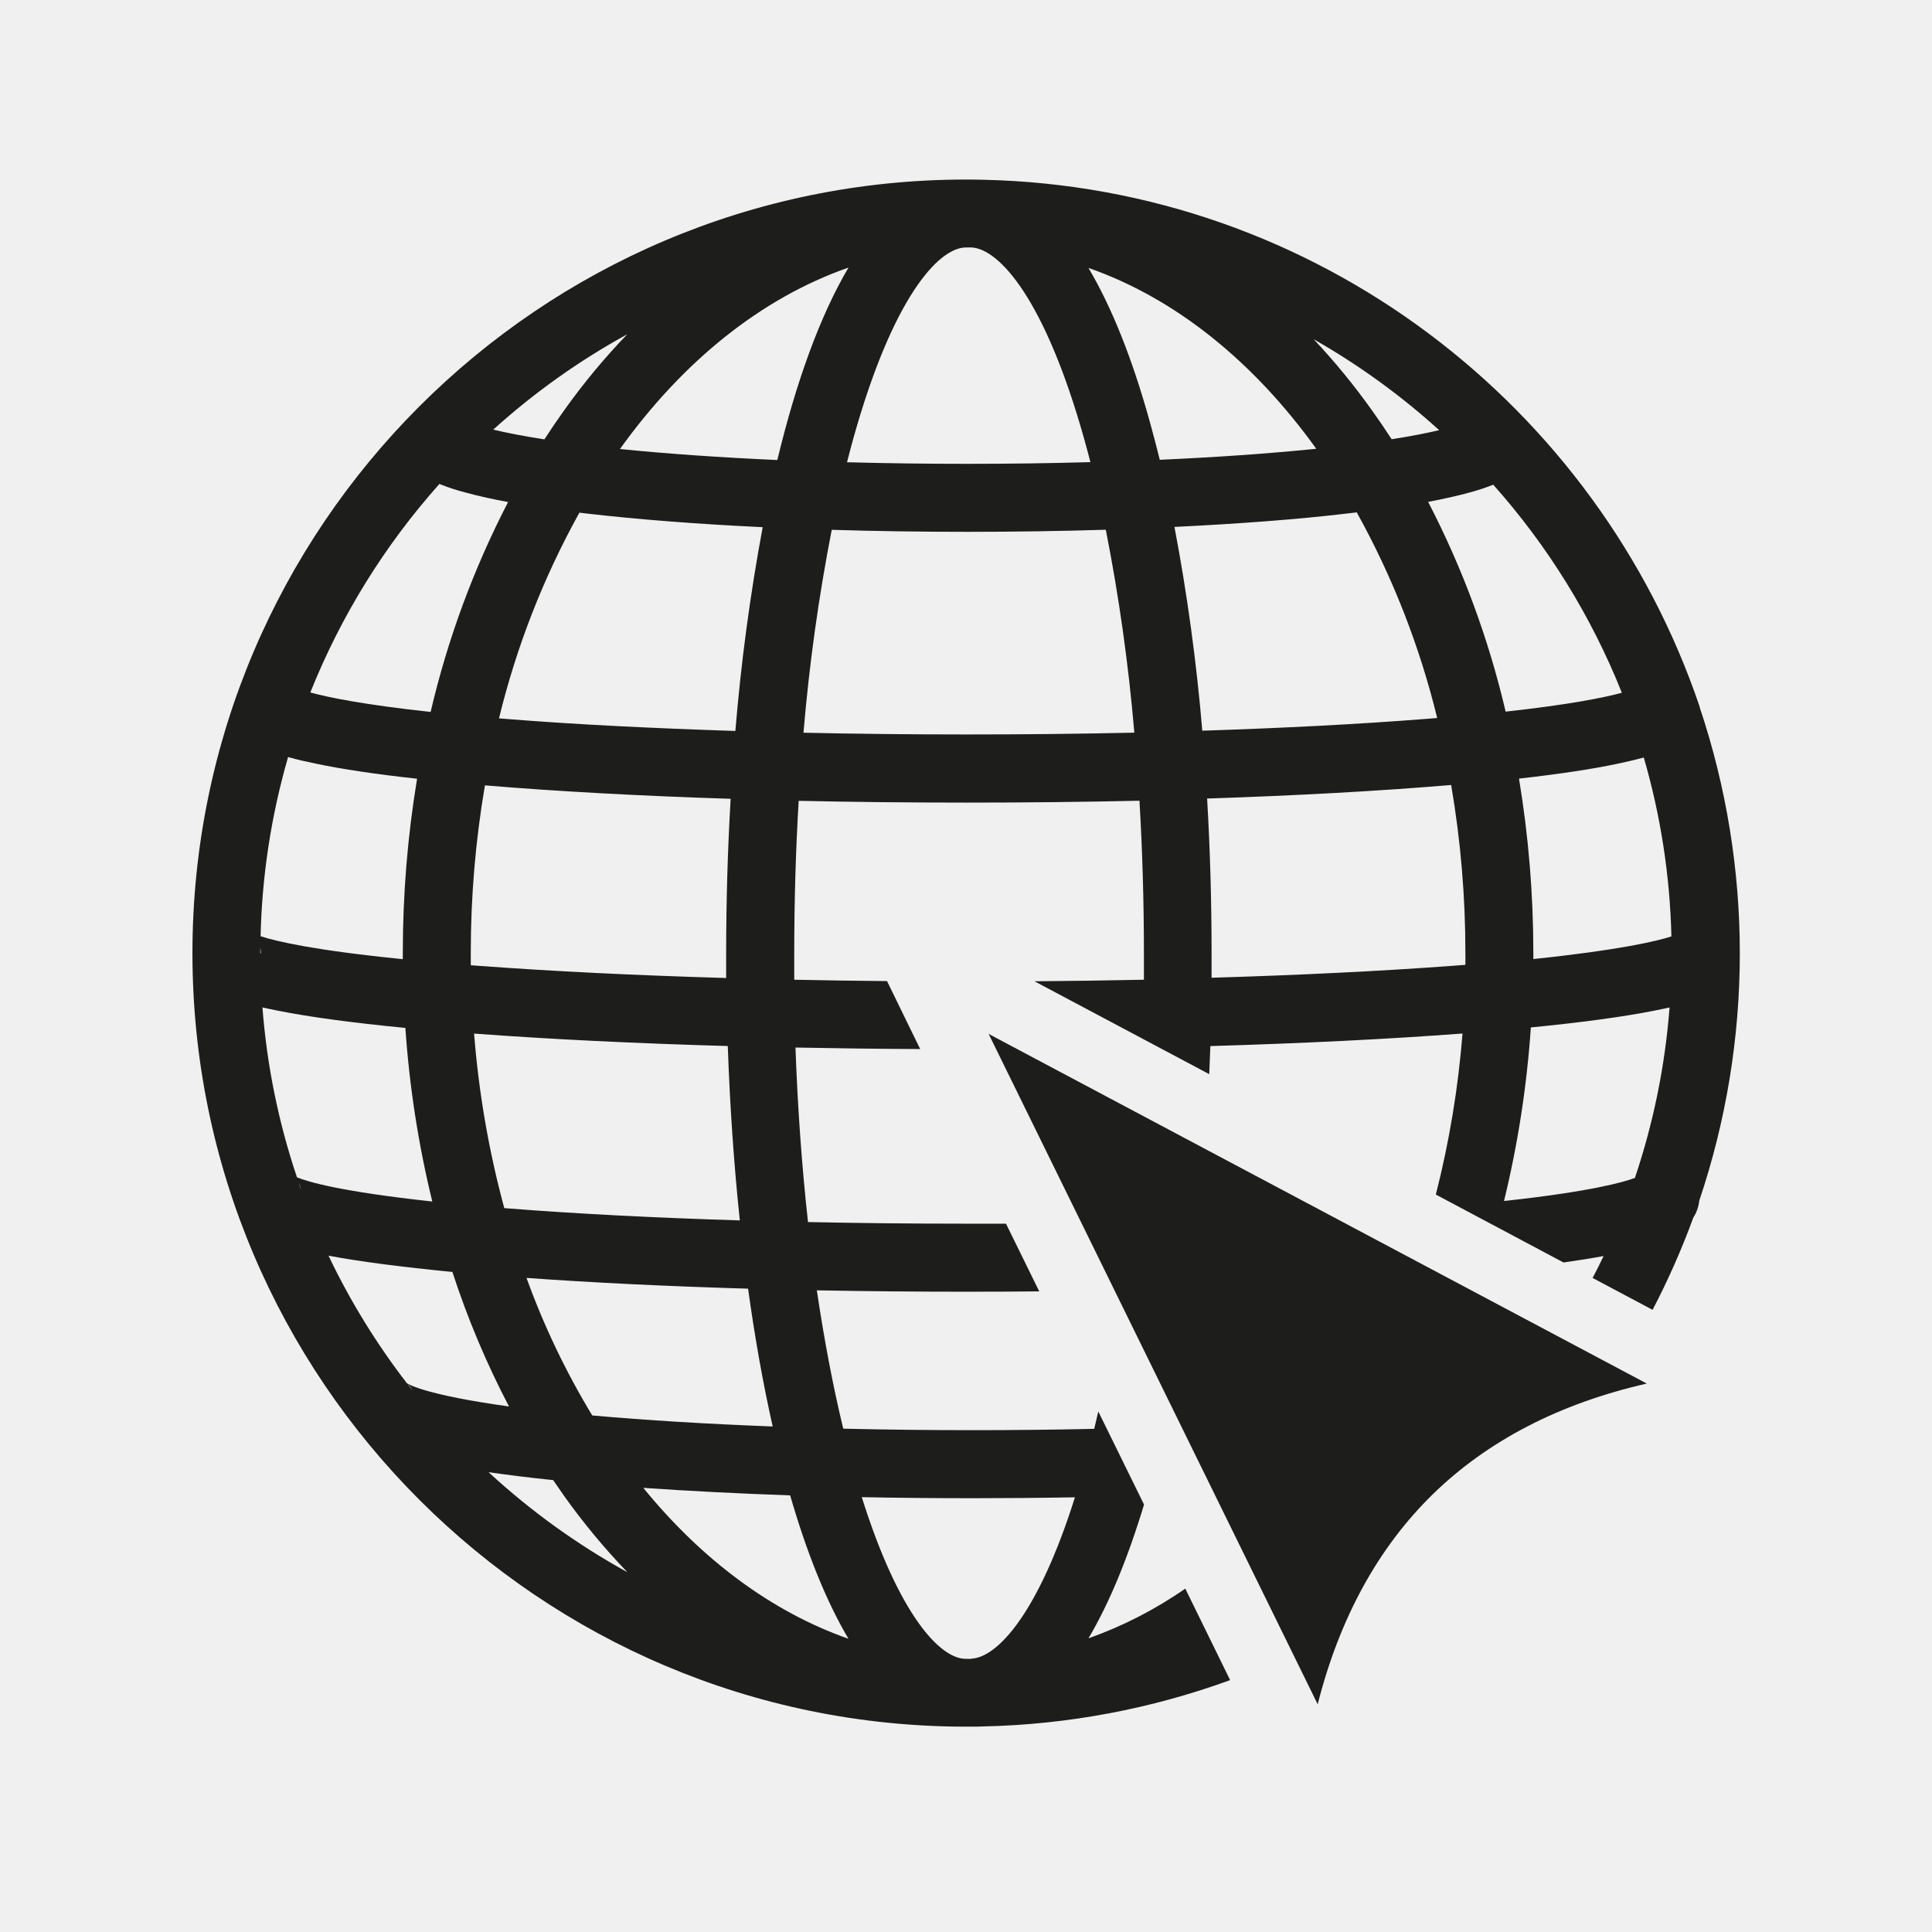
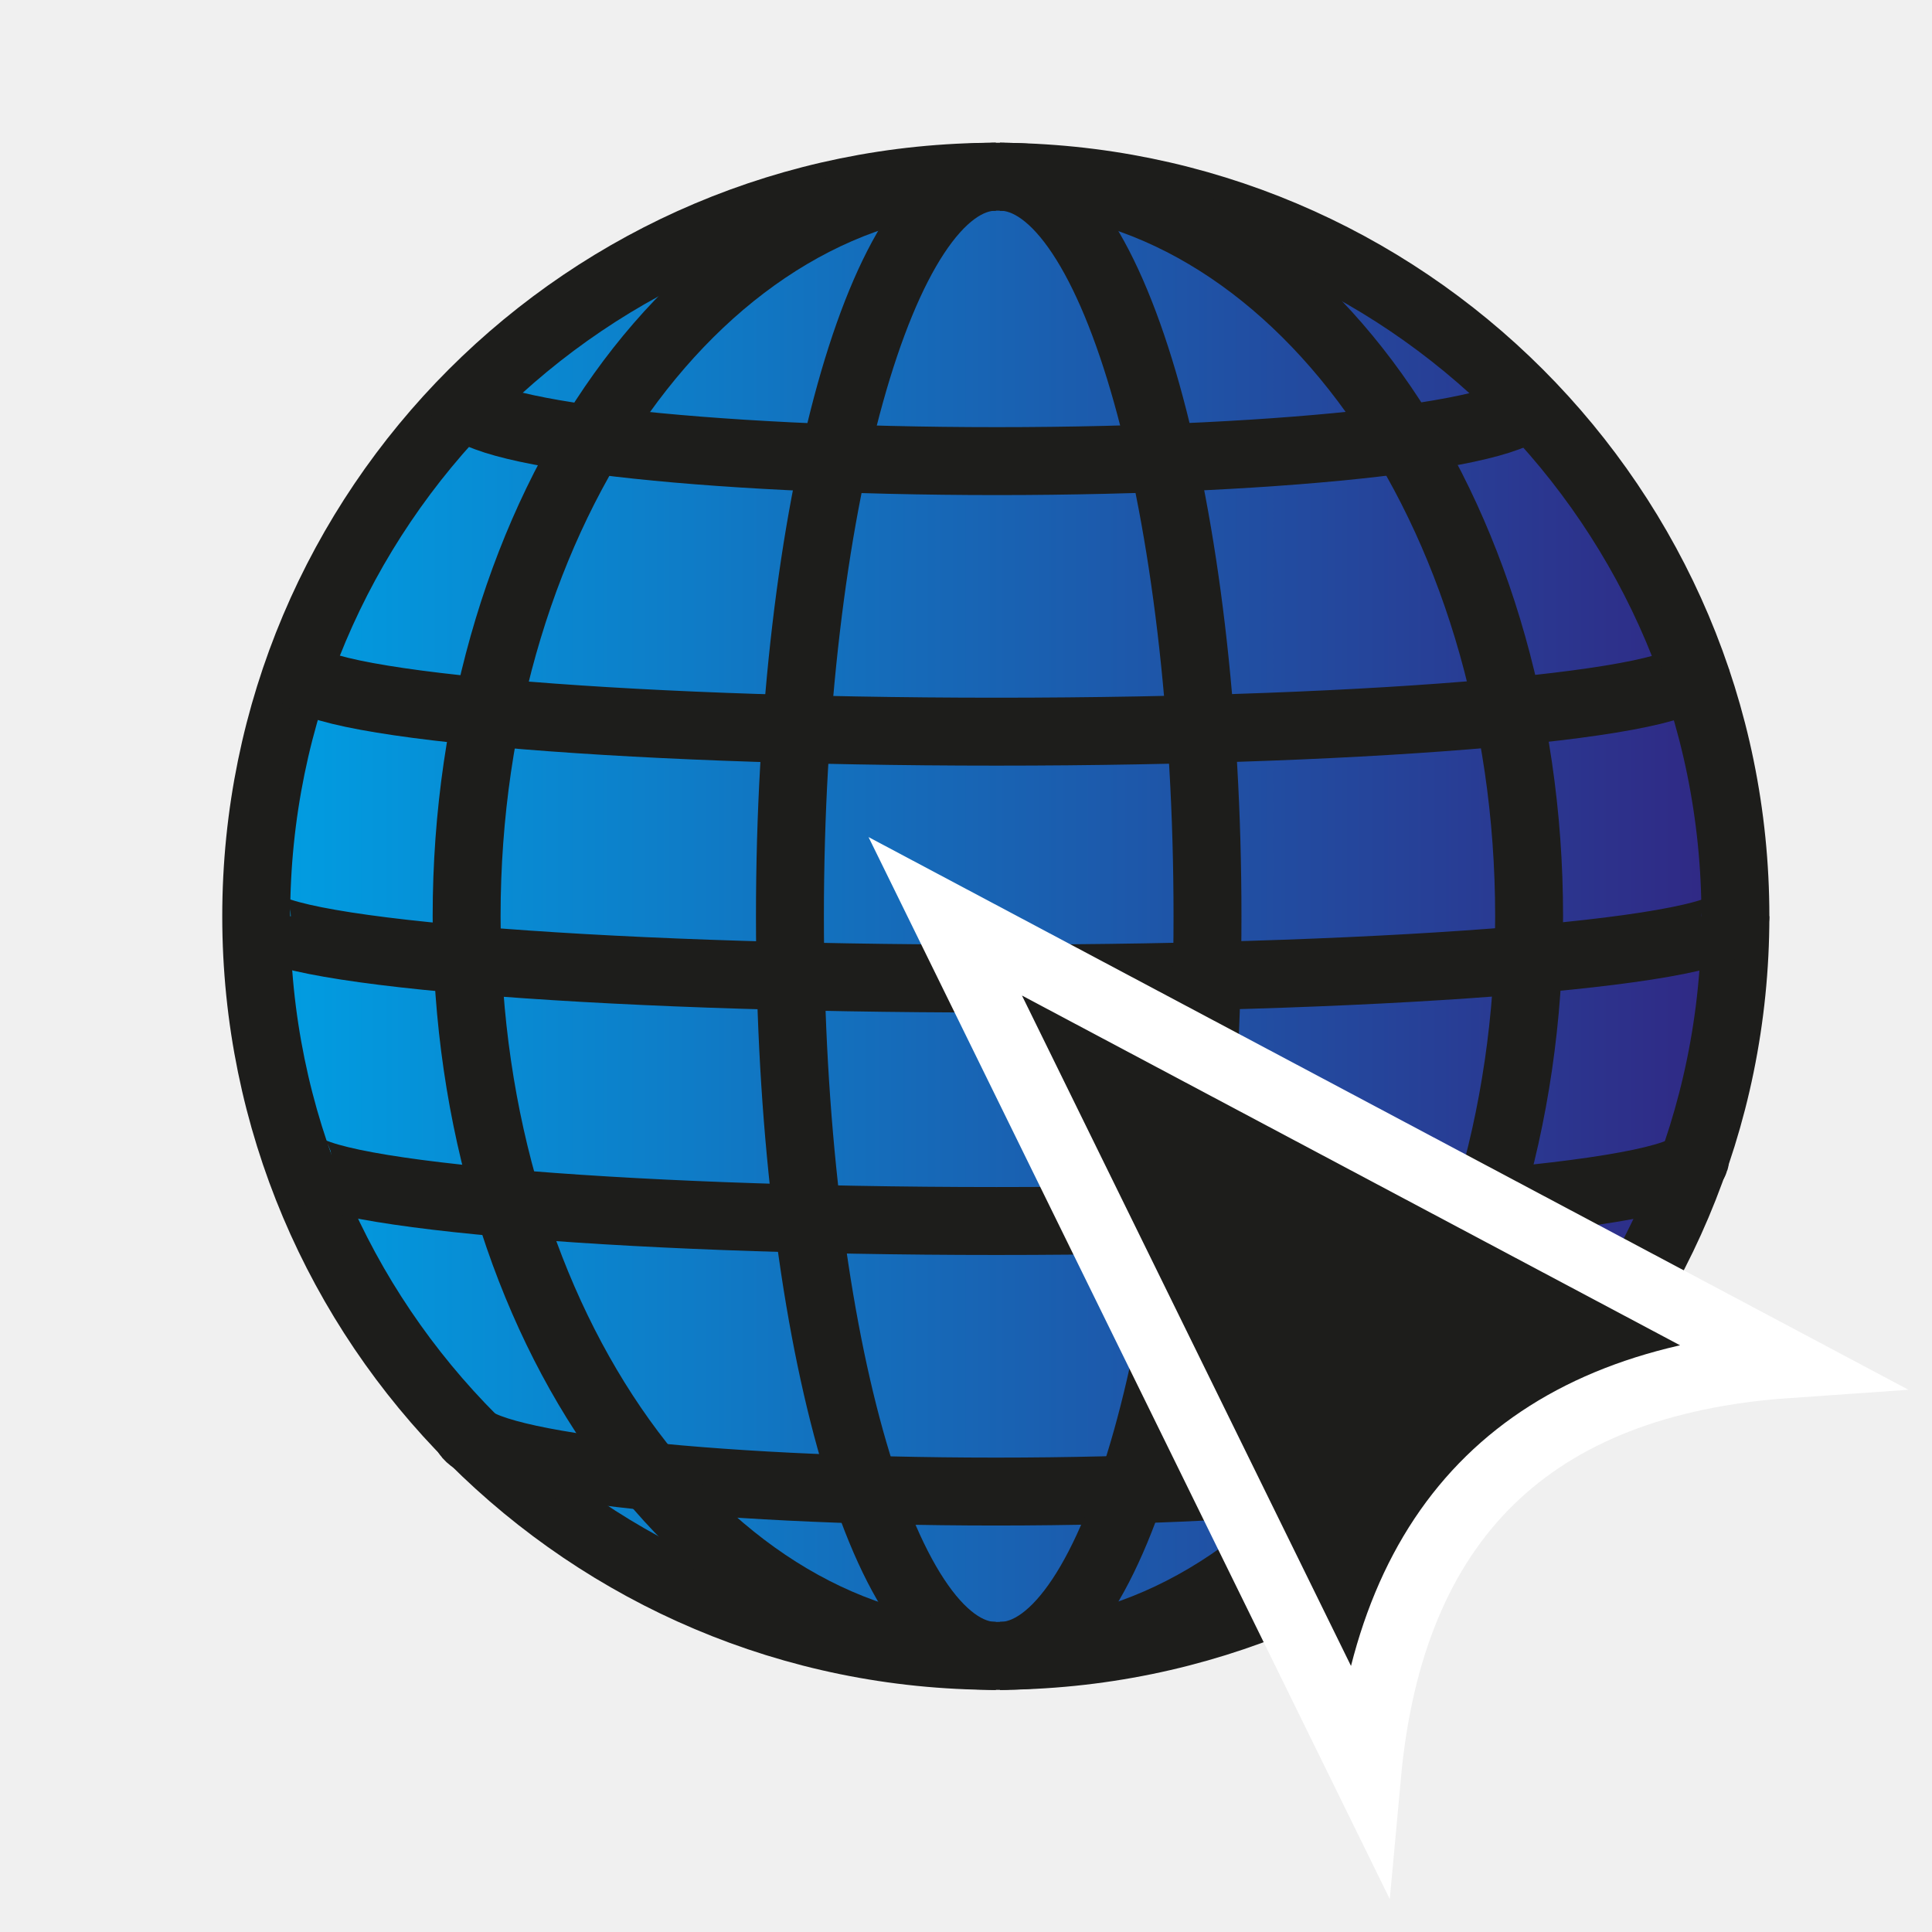
<svg xmlns="http://www.w3.org/2000/svg" id="Layer_1" data-name="Layer 1" viewBox="0 0 512 512">
  <defs>
-     <style>.cls-1{fill:#1d1d1b;}</style>
+     <style>.cls-1,.cls-2{stroke:#1d1d1b;}.cls-1,.cls-2,.cls-3{stroke-miterlimit:10;stroke-width:18px;}.cls-1{fill:url(#linear-gradient);}.cls-2{fill:none;}.cls-3{fill:#1d1d1b;stroke:#fff;}</style>
+     <linearGradient id="linear-gradient" x1="67.9" y1="242.83" x2="459.9" y2="242.83" gradientUnits="userSpaceOnUse">
+       <stop offset="0" stop-color="#009fe3" />
+       <stop offset="1" stop-color="#312783" />
+     </linearGradient>
  </defs>
  <g id="Web">
-     <path class="cls-1" d="M314.11,421a108.33,108.33,0,0,1-25.66,13.18c5.45-9.2,10.38-21.06,14.73-35.46l-12.12-24.67c-.35,1.55-.71,3.09-1.08,4.61-10.49.23-21.23.35-32.09.35-11.67,0-23.21-.13-34.42-.4-2.74-11.31-5.06-23.61-7-36.66,12.89.24,26.16.37,39.66.37q9.72,0,19.28-.09l-8.81-17.94q-5.22,0-10.47,0c-14.24,0-28.31-.15-42-.43-1.63-14.76-2.75-30.27-3.32-46.25,10.78.21,21.83.35,33.05.4L235.07,260c-8.3-.08-16.52-.19-24.59-.36,0-2.34,0-4.69,0-7,0-13.76.4-27.28,1.18-40.41,14.41.31,29.34.47,44.55.47,15.63,0,31-.17,45.76-.5.78,13.14,1.18,26.67,1.18,40.44q0,3.51,0,7c-9.48.2-19.18.33-29,.41l46.31,24.61q.17-3.71.3-7.44c24.46-.72,47.13-1.84,66.82-3.33a252.64,252.64,0,0,1-7.07,42.68l33.84,18c3.89-.55,7.44-1.12,10.62-1.71-.93,2-1.91,3.89-2.91,5.81l15.89,8.45a203.69,203.69,0,0,0,10.79-24.43,10.26,10.26,0,0,0,1.58-4.49,205.25,205.25,0,0,0,.08-130.87v-.12h0C423.39,107.49,348.8,49.61,260.66,47.64c-1.18,0-2.35-.06-3.52-.06H256c-113,0-205,92-205,205s92,205,205,205h0l1.14,0v0c1.17,0,2.34,0,3.52-.06A203.79,203.79,0,0,0,326,445.25ZM256.17,194.64c-14.69,0-29.19-.16-43.24-.46a497.82,497.82,0,0,1,7.49-53.77c11.59.35,23.64.53,35.91.53,12.57,0,24.88-.19,36.72-.55a494.37,494.37,0,0,1,7.56,53.77C286.18,194.48,271.27,194.64,256.17,194.64Zm55.08-55c17.09-.83,32.79-2,46.3-3.62l2-.24a219.23,219.23,0,0,1,21.32,54.5l-3.3.26c-17.43,1.37-37.46,2.41-58.95,3.1A525,525,0,0,0,311.25,139.67Zm77.09,116.05-3.42.26c-18.84,1.4-40.54,2.47-63.84,3.16q0-3.27,0-6.56c0-13.91-.4-27.61-1.18-40.93,23.83-.78,45.81-2,64.67-3.59a262.33,262.33,0,0,1,3.77,44.52C388.37,253.63,388.35,254.67,388.34,255.72Zm44.92,56.47c-3,1.14-11.8,3.63-34.68,6.12a272,272,0,0,0,7.11-46c13.51-1.32,24.47-2.81,32.67-4.44,1.26-.25,2.65-.53,4.09-.85A186.14,186.14,0,0,1,433.26,312.19Zm9.68-64c-4,1.28-13.84,3.62-36.59,6,0-.52,0-1,0-1.54a281.9,281.9,0,0,0-3.8-46.28c10.57-1.19,19.31-2.5,26.07-3.93,2.09-.44,4.54-1,7-1.66A185.82,185.82,0,0,1,442.94,248.17ZM395.73,128.45a187.32,187.32,0,0,1,34.08,55.14c-4.77,1.29-13.87,3.14-30.8,5A238.68,238.68,0,0,0,378.47,133c4.09-.77,7.7-1.58,10.79-2.43A57,57,0,0,0,395.73,128.45ZM381.4,114c-3.13.74-7.24,1.56-12.6,2.4q-2.52-3.89-5.19-7.62A178.91,178.91,0,0,0,348.14,89.9,188.3,188.3,0,0,1,381.4,114Zm-32.6,4.93-1,.1c-12.08,1.21-25.79,2.16-40.45,2.82q-1.29-5.26-2.69-10.27C300,94.82,294.53,81.24,288.45,71,311.57,79.07,332.29,95.91,348.8,118.9ZM256,65.58h0l1.47,0c7.39.39,19.51,13.85,29.87,50.82.56,2,1.1,4,1.63,6.07-10.61.3-21.56.45-32.64.45-10.8,0-21.49-.14-31.86-.42q.79-3.12,1.62-6.12C236.53,78.89,248.73,65.58,256,65.58Zm-31.14,5.33c-7.61,12.88-13.9,30.42-18.86,51-14.93-.67-28.87-1.63-41.15-2.86l-.55-.06C180.86,95.88,201.66,79,224.86,70.91ZM193.63,211.69c-.79,13.48-1.19,27.19-1.19,40.89,0,2.2,0,4.4,0,6.6-23.83-.69-46-1.77-65.22-3.2l-2.46-.18c0-1.07,0-2.15,0-3.22a263.49,263.49,0,0,1,3.75-44.45C147.53,209.72,169.65,210.93,193.63,211.69Zm-61.39-21.32a219.06,219.06,0,0,1,21.31-54.51l1.57.19c13.7,1.6,29.67,2.83,47,3.66a533.56,533.56,0,0,0-7.24,54C173,193,152.51,192,134.75,190.57Zm60.63,86.84c.55,15.7,1.61,31.24,3.19,46.21-22.39-.69-43.24-1.75-61.31-3.17l-1.11-.09a252.15,252.15,0,0,1-8-46.25C145.47,275.39,168.28,276.51,192.87,277.21Zm5.38,64.3c1.77,12.83,3.95,25.09,6.52,36.52-17.37-.66-33.59-1.65-47.82-2.92a204.84,204.84,0,0,1-17.42-36.45C157.17,339.93,177,340.89,198.25,341.51Zm-32-252.95a177.23,177.23,0,0,0-16.75,20.19q-2.7,3.77-5.23,7.69c-5.87-.91-10.28-1.8-13.55-2.59A187.74,187.74,0,0,1,166.27,88.56Zm-49.82,39.69a55.36,55.36,0,0,0,7,2.29c3.19.88,7,1.72,11.22,2.51a239.45,239.45,0,0,0-20.53,55.62c-17.79-1.93-27.12-3.85-31.88-5.16A187.55,187.55,0,0,1,116.45,128.25Zm-40.1,72.37c2.6.75,5.17,1.29,7.35,1.75,6.92,1.46,15.93,2.81,26.85,4a281.91,281.91,0,0,0-3.78,46.19c0,.54,0,1.09,0,1.63C83,251.82,73,249.4,69.06,248.11A186.07,186.07,0,0,1,76.35,200.62Zm-7.35,52c0-.49,0-1,0-1.45a7.41,7.41,0,0,1,.15,1.45Zm.55,14.36c1.51.34,3,.63,4.26.89,8.4,1.67,19.69,3.19,33.64,4.54a272,272,0,0,0,7.13,46C90,315.76,81.38,313.12,78.7,312A185.22,185.22,0,0,1,69.55,266.94Zm9.64,46.55a7.08,7.08,0,0,1,.63,1.77Zm28.74,53.14a5,5,0,0,1,1.32,1.72C108.8,367.78,108.37,367.2,107.93,366.63Zm0,0a187.35,187.35,0,0,1-20.85-33.9c8.45,1.59,19.46,3,32.83,4.31a230.42,230.42,0,0,0,15,35.65C112.81,369.67,108.24,366.84,107.92,366.62Zm21.49,23.46q7.5,1.1,16.6,2.05l.59.06q1.44,2.13,2.92,4.22a179,179,0,0,0,16.75,20.19A187.83,187.83,0,0,1,129.41,390.08Zm41,4.16c12.12.85,25.22,1.51,39,2,4.34,15,9.49,27.94,15.45,38C204.44,427.13,185.87,413.21,170.43,394.24Zm87,45.32-1.47,0h0c-6.73,0-17.67-11.42-27.55-42.85,9.61.19,19.46.28,29.44.28,9.16,0,18.2-.08,27.05-.24C275.15,427.67,264.3,439.2,257.47,439.56Z" />
-     <path class="cls-1" d="M436.42,366.66,262,274,349.2,451.65c5.8-22.83,16-41.48,30.5-55.65S413.29,371.92,436.42,366.66Z" />
+     <g id="Web-2" data-name="Web">
+       <circle class="cls-1" cx="263.9" cy="242.83" r="196" />
+       <path class="cls-2" d="M68.07,242.83c0,9.12,87.71,16.5,195.91,16.5S459.9,252,459.9,242.83" />
+       <path class="cls-2" d="M78.9,177.4c0,9.11,82.9,16.5,185.16,16.5s185.17-7.39,185.17-16.5" />
+       <path class="cls-2" d="M122.56,105.7c0,9.11,63.43,16.5,141.67,16.5s141.67-7.39,141.67-16.5" />
+       <path class="cls-2" d="M123.3,378.78c0,9.11,63,16.5,140.63,16.5s140.63-7.39,140.63-16.5" />
+       <path class="cls-2" d="M78.9,307.08c0,9.11,82.9,16.5,185.16,16.5s185.17-7.39,185.17-16.5" />
+       <path class="cls-2" d="M263.9,46.83c-30.14,0-54.56,87.76-54.56,196s24.42,196,54.56,196" />
+       <path class="cls-2" d="M263.9,46.83c-77.45,0-140.24,87.76-140.24,196s62.79,196,140.24,196" />
+       <path class="cls-2" d="M265,46.83c30.36,0,55,87.76,55,196s-24.62,196-55,196" />
+       <path class="cls-2" d="M265,46.83c77.45,0,140.23,87.76,140.23,196s-62.78,196-140.23,196" />
+       <path class="cls-3" d="M473.79,361.5q-102.15,7.1-111.52,109.06L250.5,242.83h0Z" />
+     </g>
  </g>
</svg>
